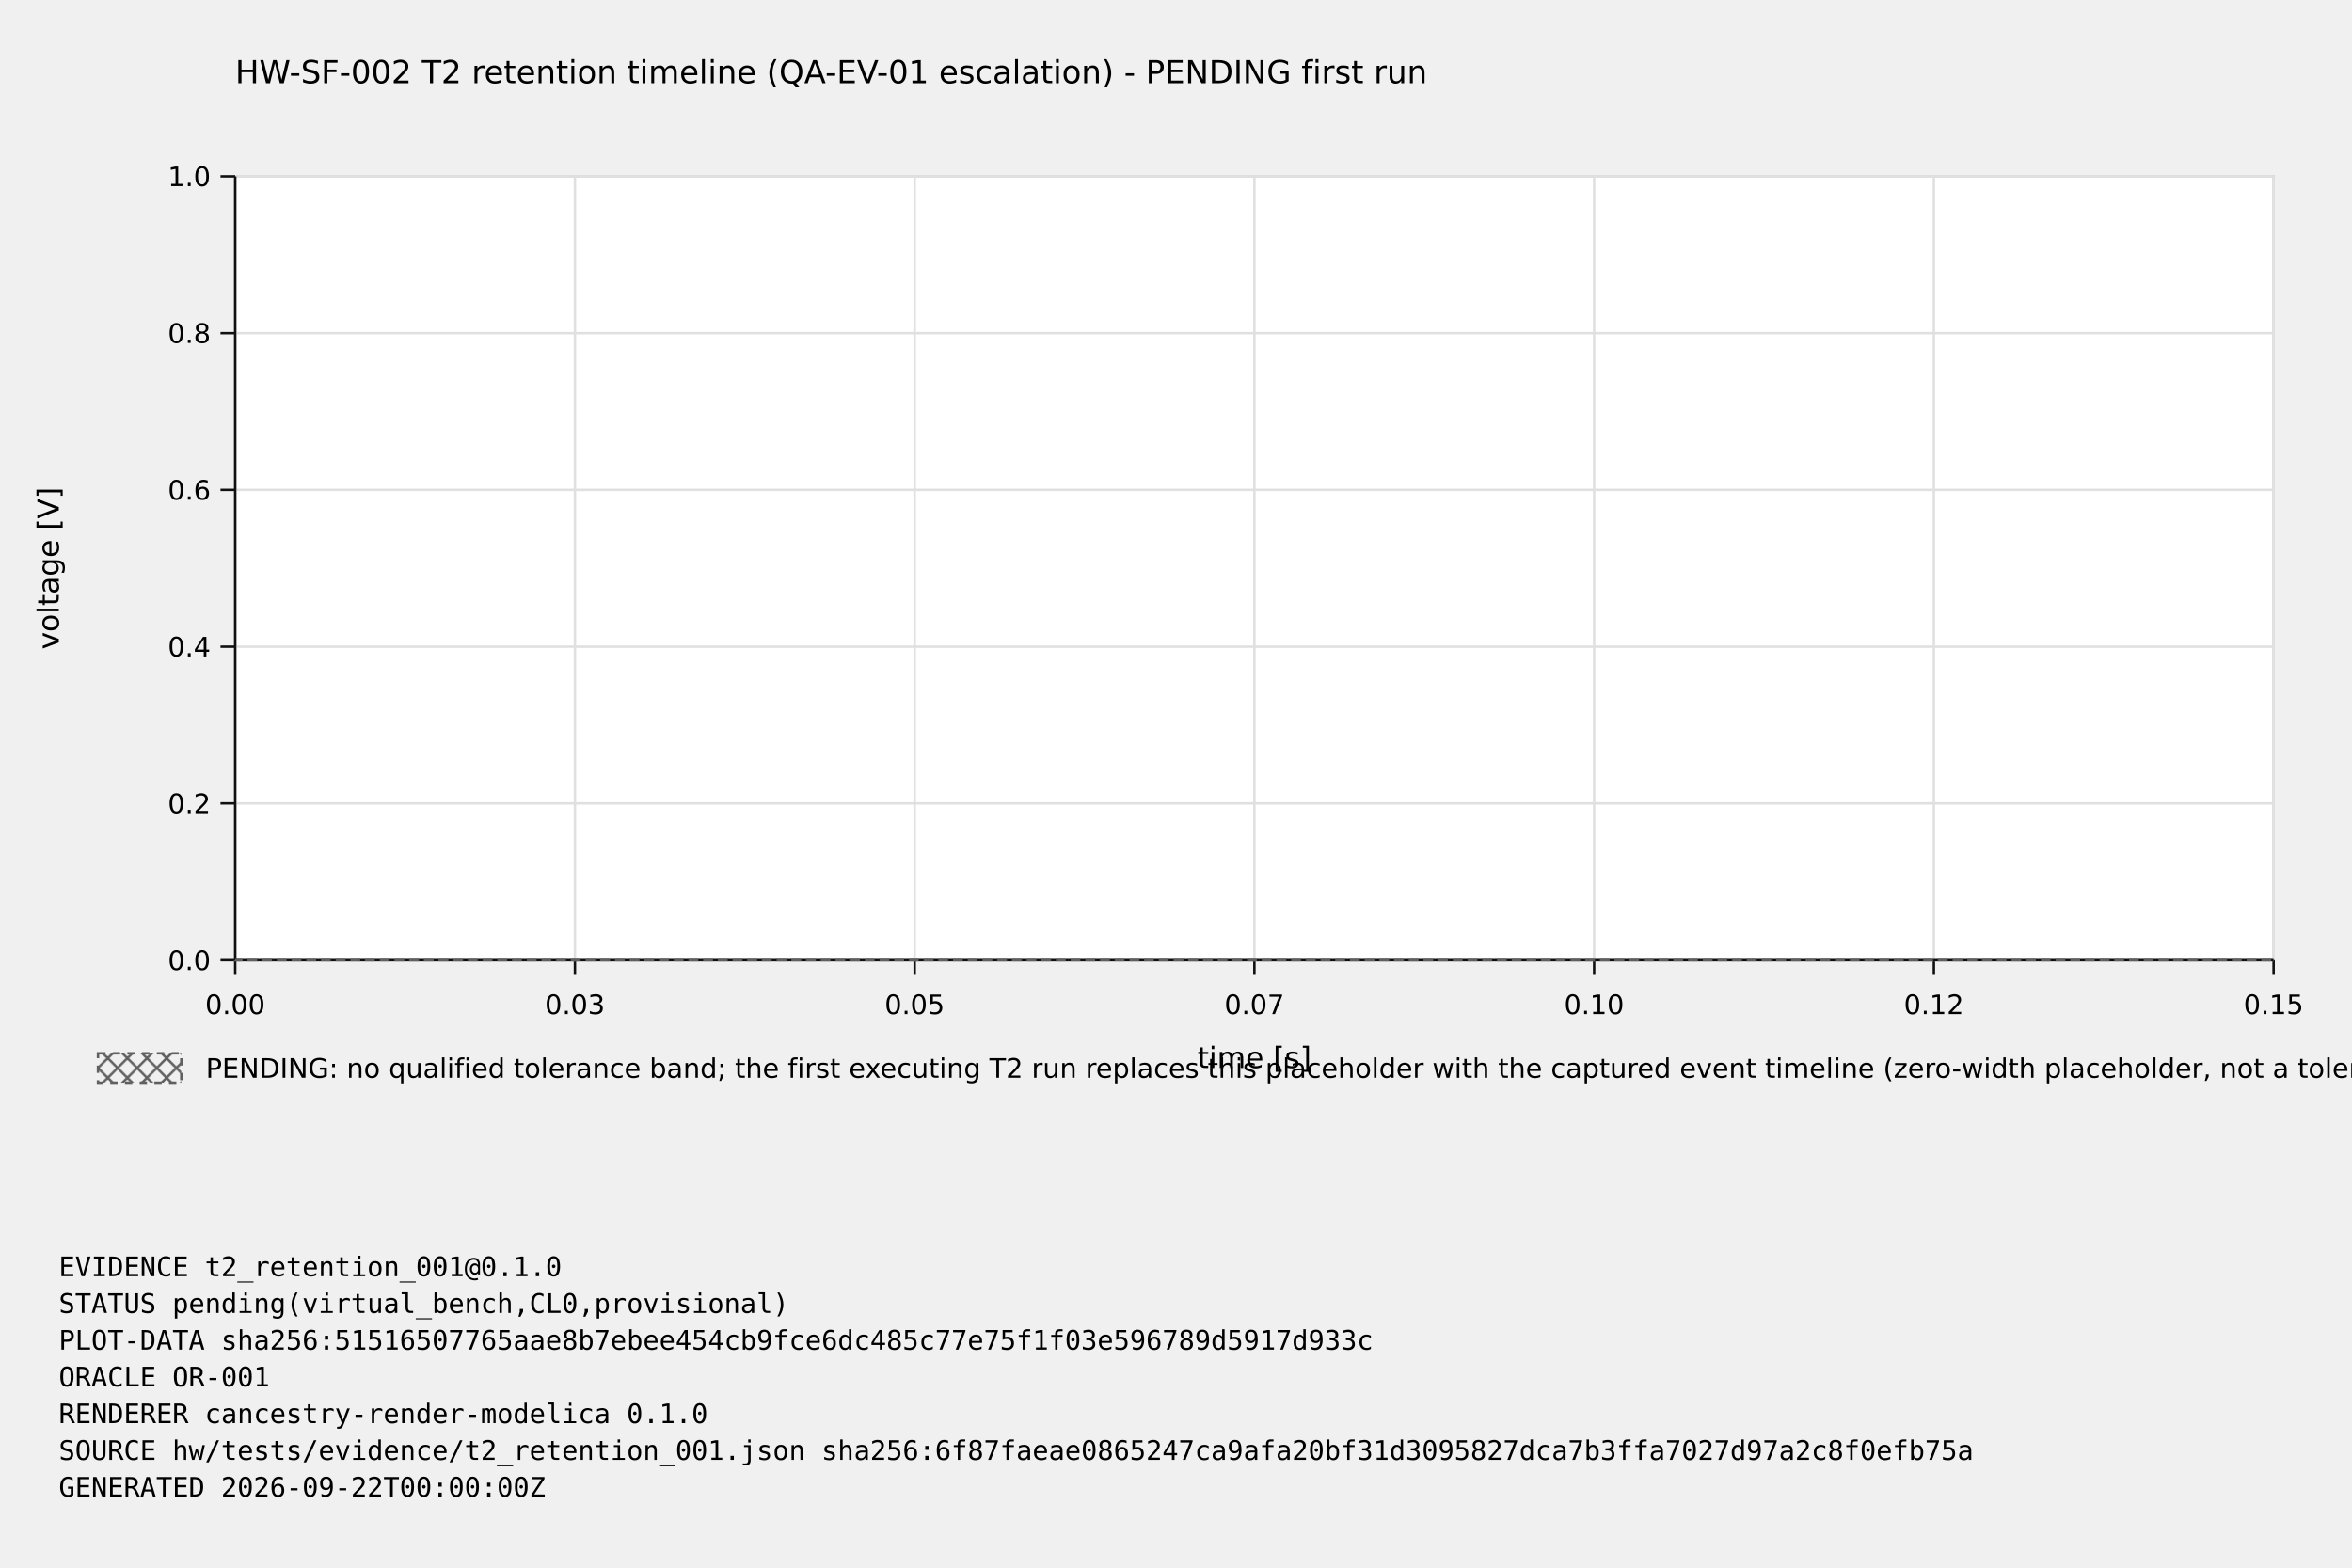
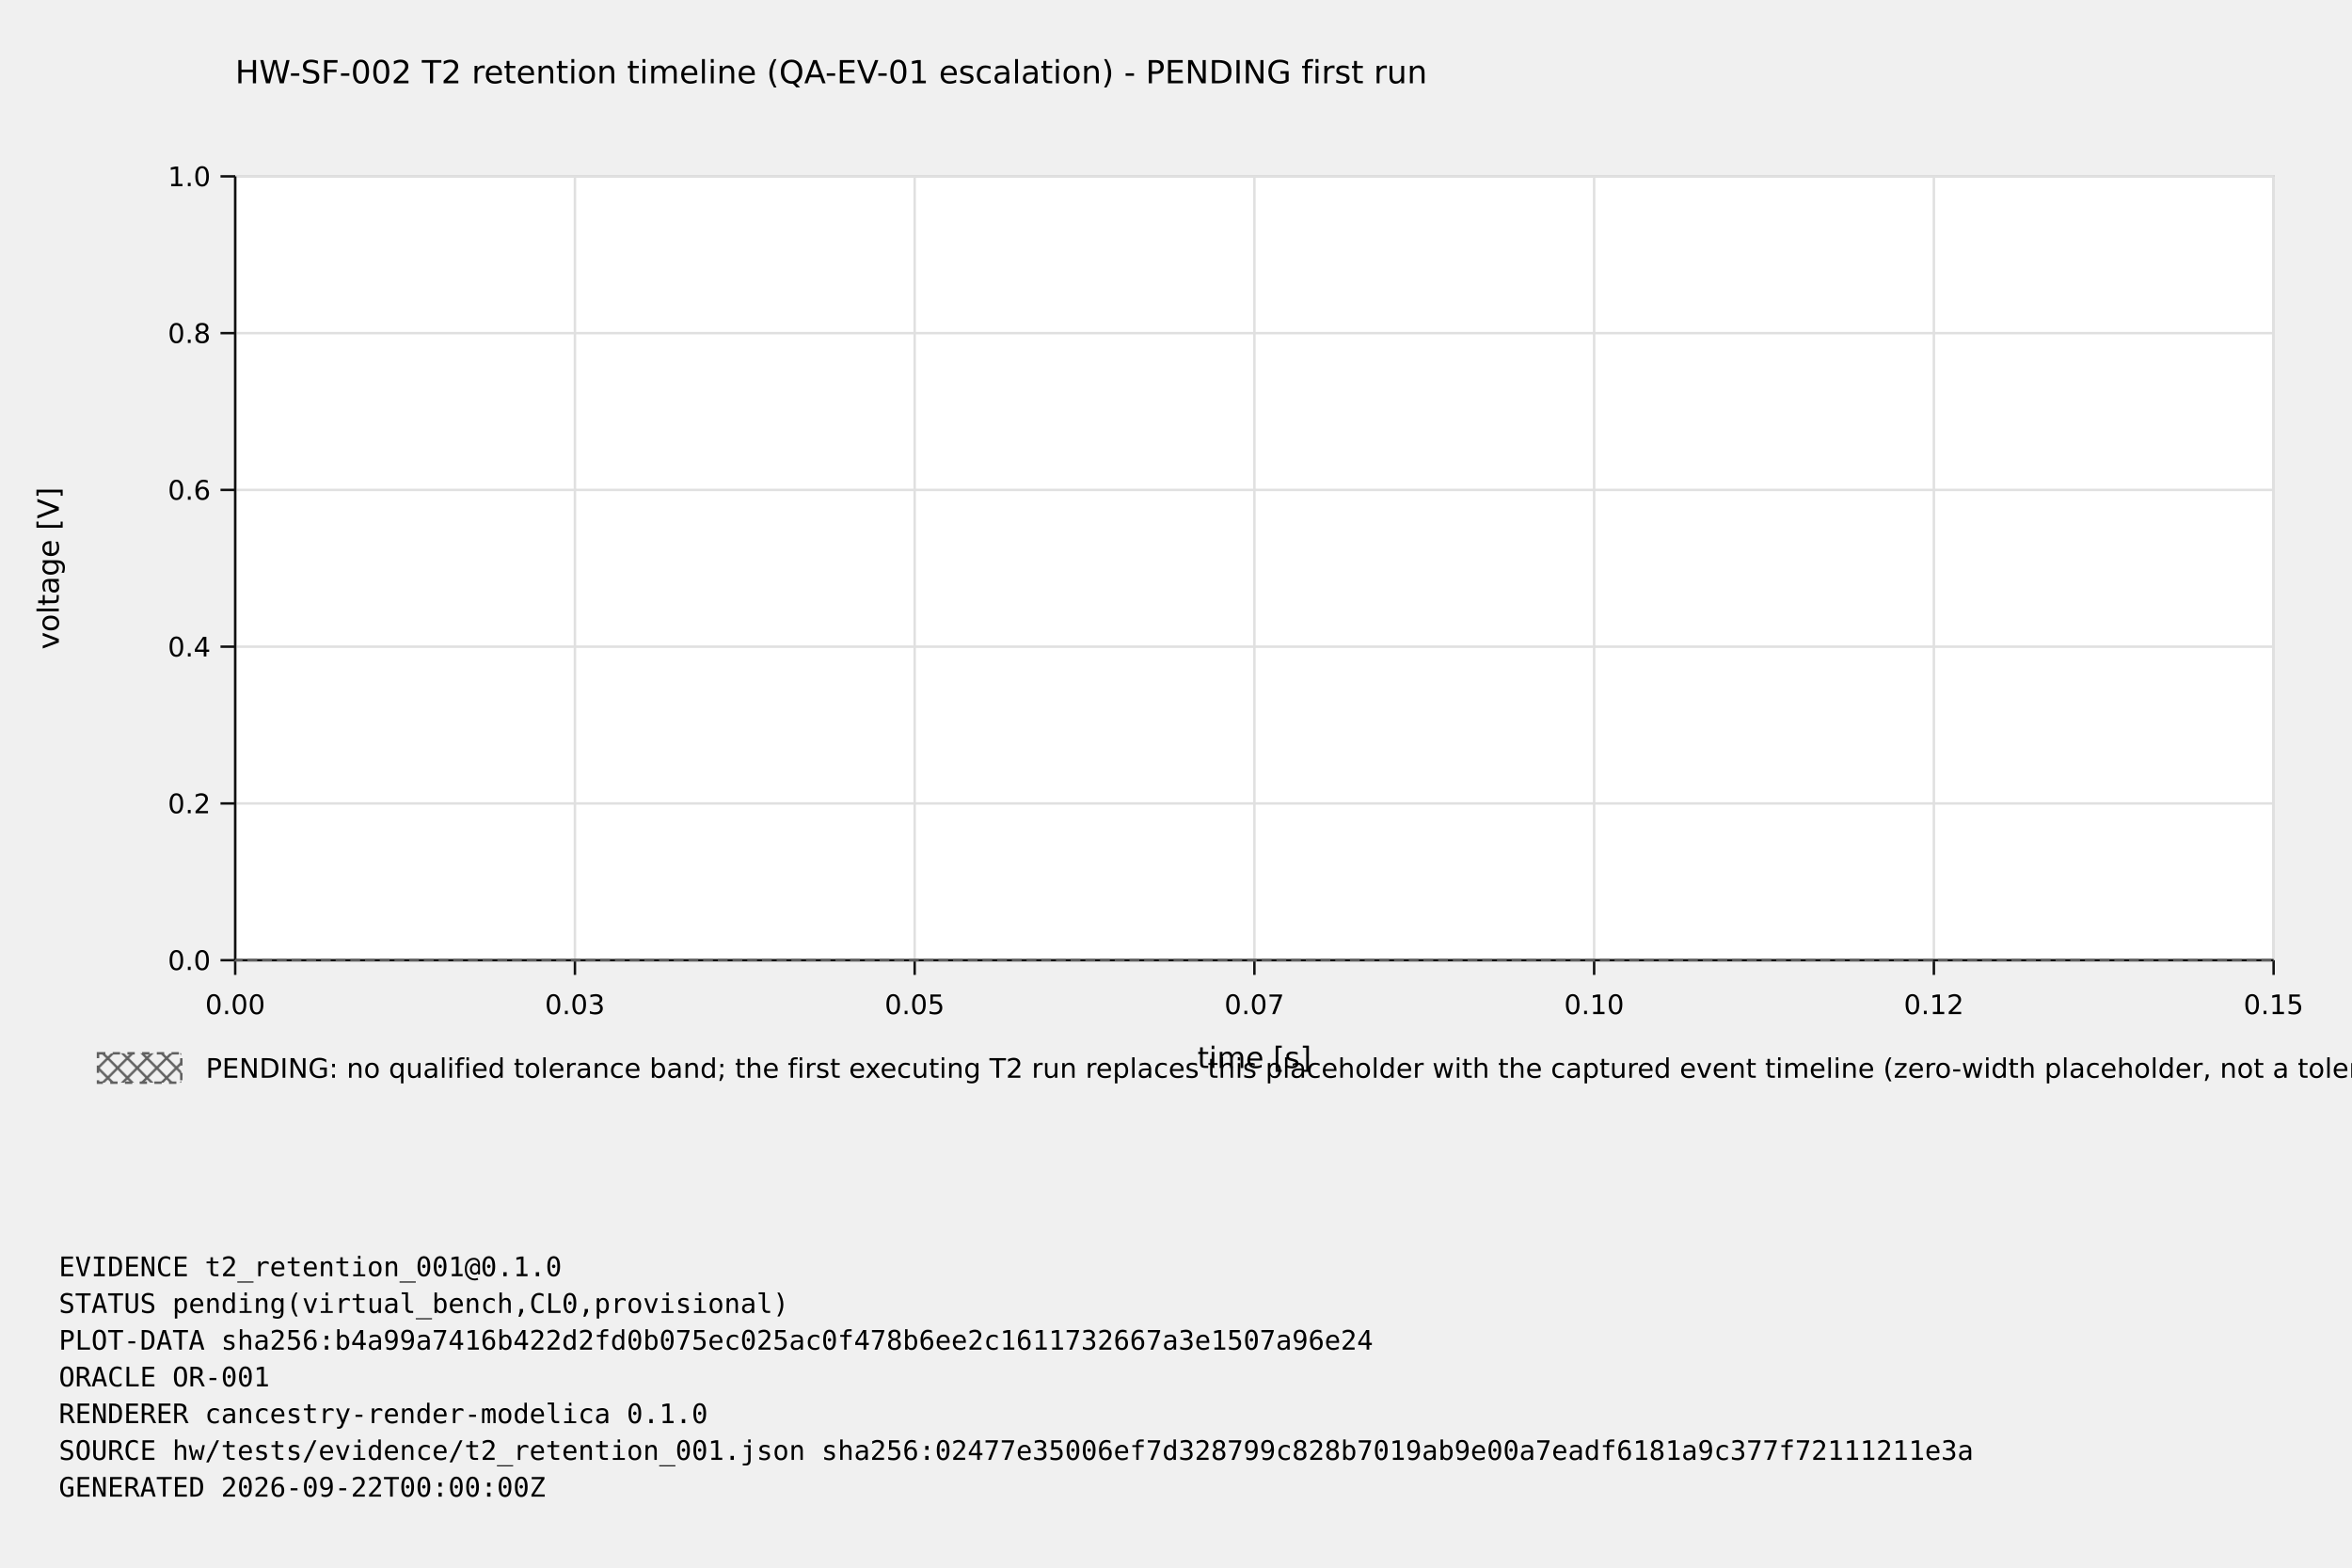
<svg xmlns="http://www.w3.org/2000/svg" width="960" height="640" viewBox="0 0 960 640" role="img" aria-labelledby="t2_retention_001-title t2_retention_001-desc">
  <defs>
    <pattern id="hatch-0" width="8" height="8" patternUnits="userSpaceOnUse">
      <line x1="0" y1="0" x2="8" y2="8" stroke="#606060" stroke-width="1" />
      <line x1="8" y1="0" x2="0" y2="8" stroke="#606060" stroke-width="1" />
    </pattern>
  </defs>
  <rect x="96" y="72" width="832" height="320" fill="#ffffff" stroke="#d0d0d0" />
  <line x1="96.000" y1="72" x2="96.000" y2="392" stroke="#e0e0e0" />
  <line x1="96.000" y1="392" x2="96.000" y2="398" stroke="#101010" />
  <text x="96.000" y="414" text-anchor="middle" font-family="DejaVu Sans, sans-serif" font-size="11">0.00</text>
  <line x1="234.667" y1="72" x2="234.667" y2="392" stroke="#e0e0e0" />
  <line x1="234.667" y1="392" x2="234.667" y2="398" stroke="#101010" />
  <text x="234.667" y="414" text-anchor="middle" font-family="DejaVu Sans, sans-serif" font-size="11">0.03</text>
  <line x1="373.333" y1="72" x2="373.333" y2="392" stroke="#e0e0e0" />
  <line x1="373.333" y1="392" x2="373.333" y2="398" stroke="#101010" />
  <text x="373.333" y="414" text-anchor="middle" font-family="DejaVu Sans, sans-serif" font-size="11">0.05</text>
  <line x1="512.000" y1="72" x2="512.000" y2="392" stroke="#e0e0e0" />
  <line x1="512.000" y1="392" x2="512.000" y2="398" stroke="#101010" />
  <text x="512.000" y="414" text-anchor="middle" font-family="DejaVu Sans, sans-serif" font-size="11">0.07</text>
  <line x1="650.667" y1="72" x2="650.667" y2="392" stroke="#e0e0e0" />
  <line x1="650.667" y1="392" x2="650.667" y2="398" stroke="#101010" />
  <text x="650.667" y="414" text-anchor="middle" font-family="DejaVu Sans, sans-serif" font-size="11">0.10</text>
  <line x1="789.333" y1="72" x2="789.333" y2="392" stroke="#e0e0e0" />
  <line x1="789.333" y1="392" x2="789.333" y2="398" stroke="#101010" />
  <text x="789.333" y="414" text-anchor="middle" font-family="DejaVu Sans, sans-serif" font-size="11">0.12</text>
  <line x1="928.000" y1="72" x2="928.000" y2="392" stroke="#e0e0e0" />
  <line x1="928.000" y1="392" x2="928.000" y2="398" stroke="#101010" />
  <text x="928.000" y="414" text-anchor="middle" font-family="DejaVu Sans, sans-serif" font-size="11">0.15</text>
  <line x1="96" y1="392.000" x2="928" y2="392.000" stroke="#e0e0e0" />
  <line x1="90" y1="392.000" x2="96" y2="392.000" stroke="#101010" />
  <text x="86" y="396.000" text-anchor="end" font-family="DejaVu Sans, sans-serif" font-size="11">0.0</text>
  <line x1="96" y1="328.000" x2="928" y2="328.000" stroke="#e0e0e0" />
  <line x1="90" y1="328.000" x2="96" y2="328.000" stroke="#101010" />
  <text x="86" y="332.000" text-anchor="end" font-family="DejaVu Sans, sans-serif" font-size="11">0.2</text>
  <line x1="96" y1="264.000" x2="928" y2="264.000" stroke="#e0e0e0" />
  <line x1="90" y1="264.000" x2="96" y2="264.000" stroke="#101010" />
  <text x="86" y="268.000" text-anchor="end" font-family="DejaVu Sans, sans-serif" font-size="11">0.4</text>
  <line x1="96" y1="200.000" x2="928" y2="200.000" stroke="#e0e0e0" />
  <line x1="90" y1="200.000" x2="96" y2="200.000" stroke="#101010" />
  <text x="86" y="204.000" text-anchor="end" font-family="DejaVu Sans, sans-serif" font-size="11">0.6</text>
  <line x1="96" y1="136.000" x2="928" y2="136.000" stroke="#e0e0e0" />
  <line x1="90" y1="136.000" x2="96" y2="136.000" stroke="#101010" />
  <text x="86" y="140.000" text-anchor="end" font-family="DejaVu Sans, sans-serif" font-size="11">0.8</text>
  <line x1="96" y1="72.000" x2="928" y2="72.000" stroke="#e0e0e0" />
  <line x1="90" y1="72.000" x2="96" y2="72.000" stroke="#101010" />
  <text x="86" y="76.000" text-anchor="end" font-family="DejaVu Sans, sans-serif" font-size="11">1.0</text>
  <line x1="96" y1="392" x2="928" y2="392" stroke="#101010" />
  <line x1="96" y1="72" x2="96" y2="392" stroke="#101010" />
  <text x="512" y="436" text-anchor="middle" font-family="DejaVu Sans, sans-serif" font-size="12">time [s]</text>
  <text x="24" y="232" text-anchor="middle" font-family="DejaVu Sans, sans-serif" font-size="12" transform="rotate(-90 24 232)">voltage [V]</text>
  <polygon points="96.000,392.000 928.000,392.000 928.000,392.000 96.000,392.000" fill="url(#hatch-0)" stroke="#606060" stroke-width="1" stroke-dasharray="3 3" />
  <text x="96" y="34" font-family="DejaVu Sans, sans-serif" font-size="13">HW-SF-002 T2 retention timeline (QA-EV-01 escalation) - PENDING first run</text>
  <g transform="translate(40,436)">
    <rect x="0" y="-6" width="34" height="12" fill="url(#hatch-0)" stroke="#606060" stroke-dasharray="3 3" />
    <text x="44" y="4" font-family="DejaVu Sans, sans-serif" font-size="11">PENDING: no qualified tolerance band; the first executing T2 run replaces this placeholder with the captured event timeline (zero-width placeholder, not a tolerance claim)</text>
  </g>
  <text x="24" y="521" font-family="DejaVu Sans Mono, monospace" font-size="11">EVIDENCE  t2_retention_001@0.1.0</text>
  <text x="24" y="536" font-family="DejaVu Sans Mono, monospace" font-size="11">STATUS  pending(virtual_bench,CL0,provisional)</text>
-   <text x="24" y="551" font-family="DejaVu Sans Mono, monospace" font-size="11">PLOT-DATA  sha256:51516507765aae8b7ebee454cb9fce6dc485c77e75f1f03e596789d5917d933c</text>
+   <text x="24" y="551" font-family="DejaVu Sans Mono, monospace" font-size="11">PLOT-DATA  sha256:b4a99a7416b422d2fd0b075ec025ac0f478b6ee2c1611732667a3e1507a96e24</text>
  <text x="24" y="566" font-family="DejaVu Sans Mono, monospace" font-size="11">ORACLE  OR-001</text>
  <text x="24" y="581" font-family="DejaVu Sans Mono, monospace" font-size="11">RENDERER  cancestry-render-modelica 0.1.0</text>
-   <text x="24" y="596" font-family="DejaVu Sans Mono, monospace" font-size="11">SOURCE  hw/tests/evidence/t2_retention_001.json sha256:6f87faeae0865247ca9afa20bf31d3095827dca7b3ffa7027d97a2c8f0efb75a</text>
+   <text x="24" y="596" font-family="DejaVu Sans Mono, monospace" font-size="11">SOURCE  hw/tests/evidence/t2_retention_001.json sha256:02477e35006ef7d328799c828b7019ab9e00a7eadf6181a9c377f72111211e3a</text>
  <text x="24" y="611" font-family="DejaVu Sans Mono, monospace" font-size="11">GENERATED  2026-09-22T00:00:00Z</text>
</svg>
